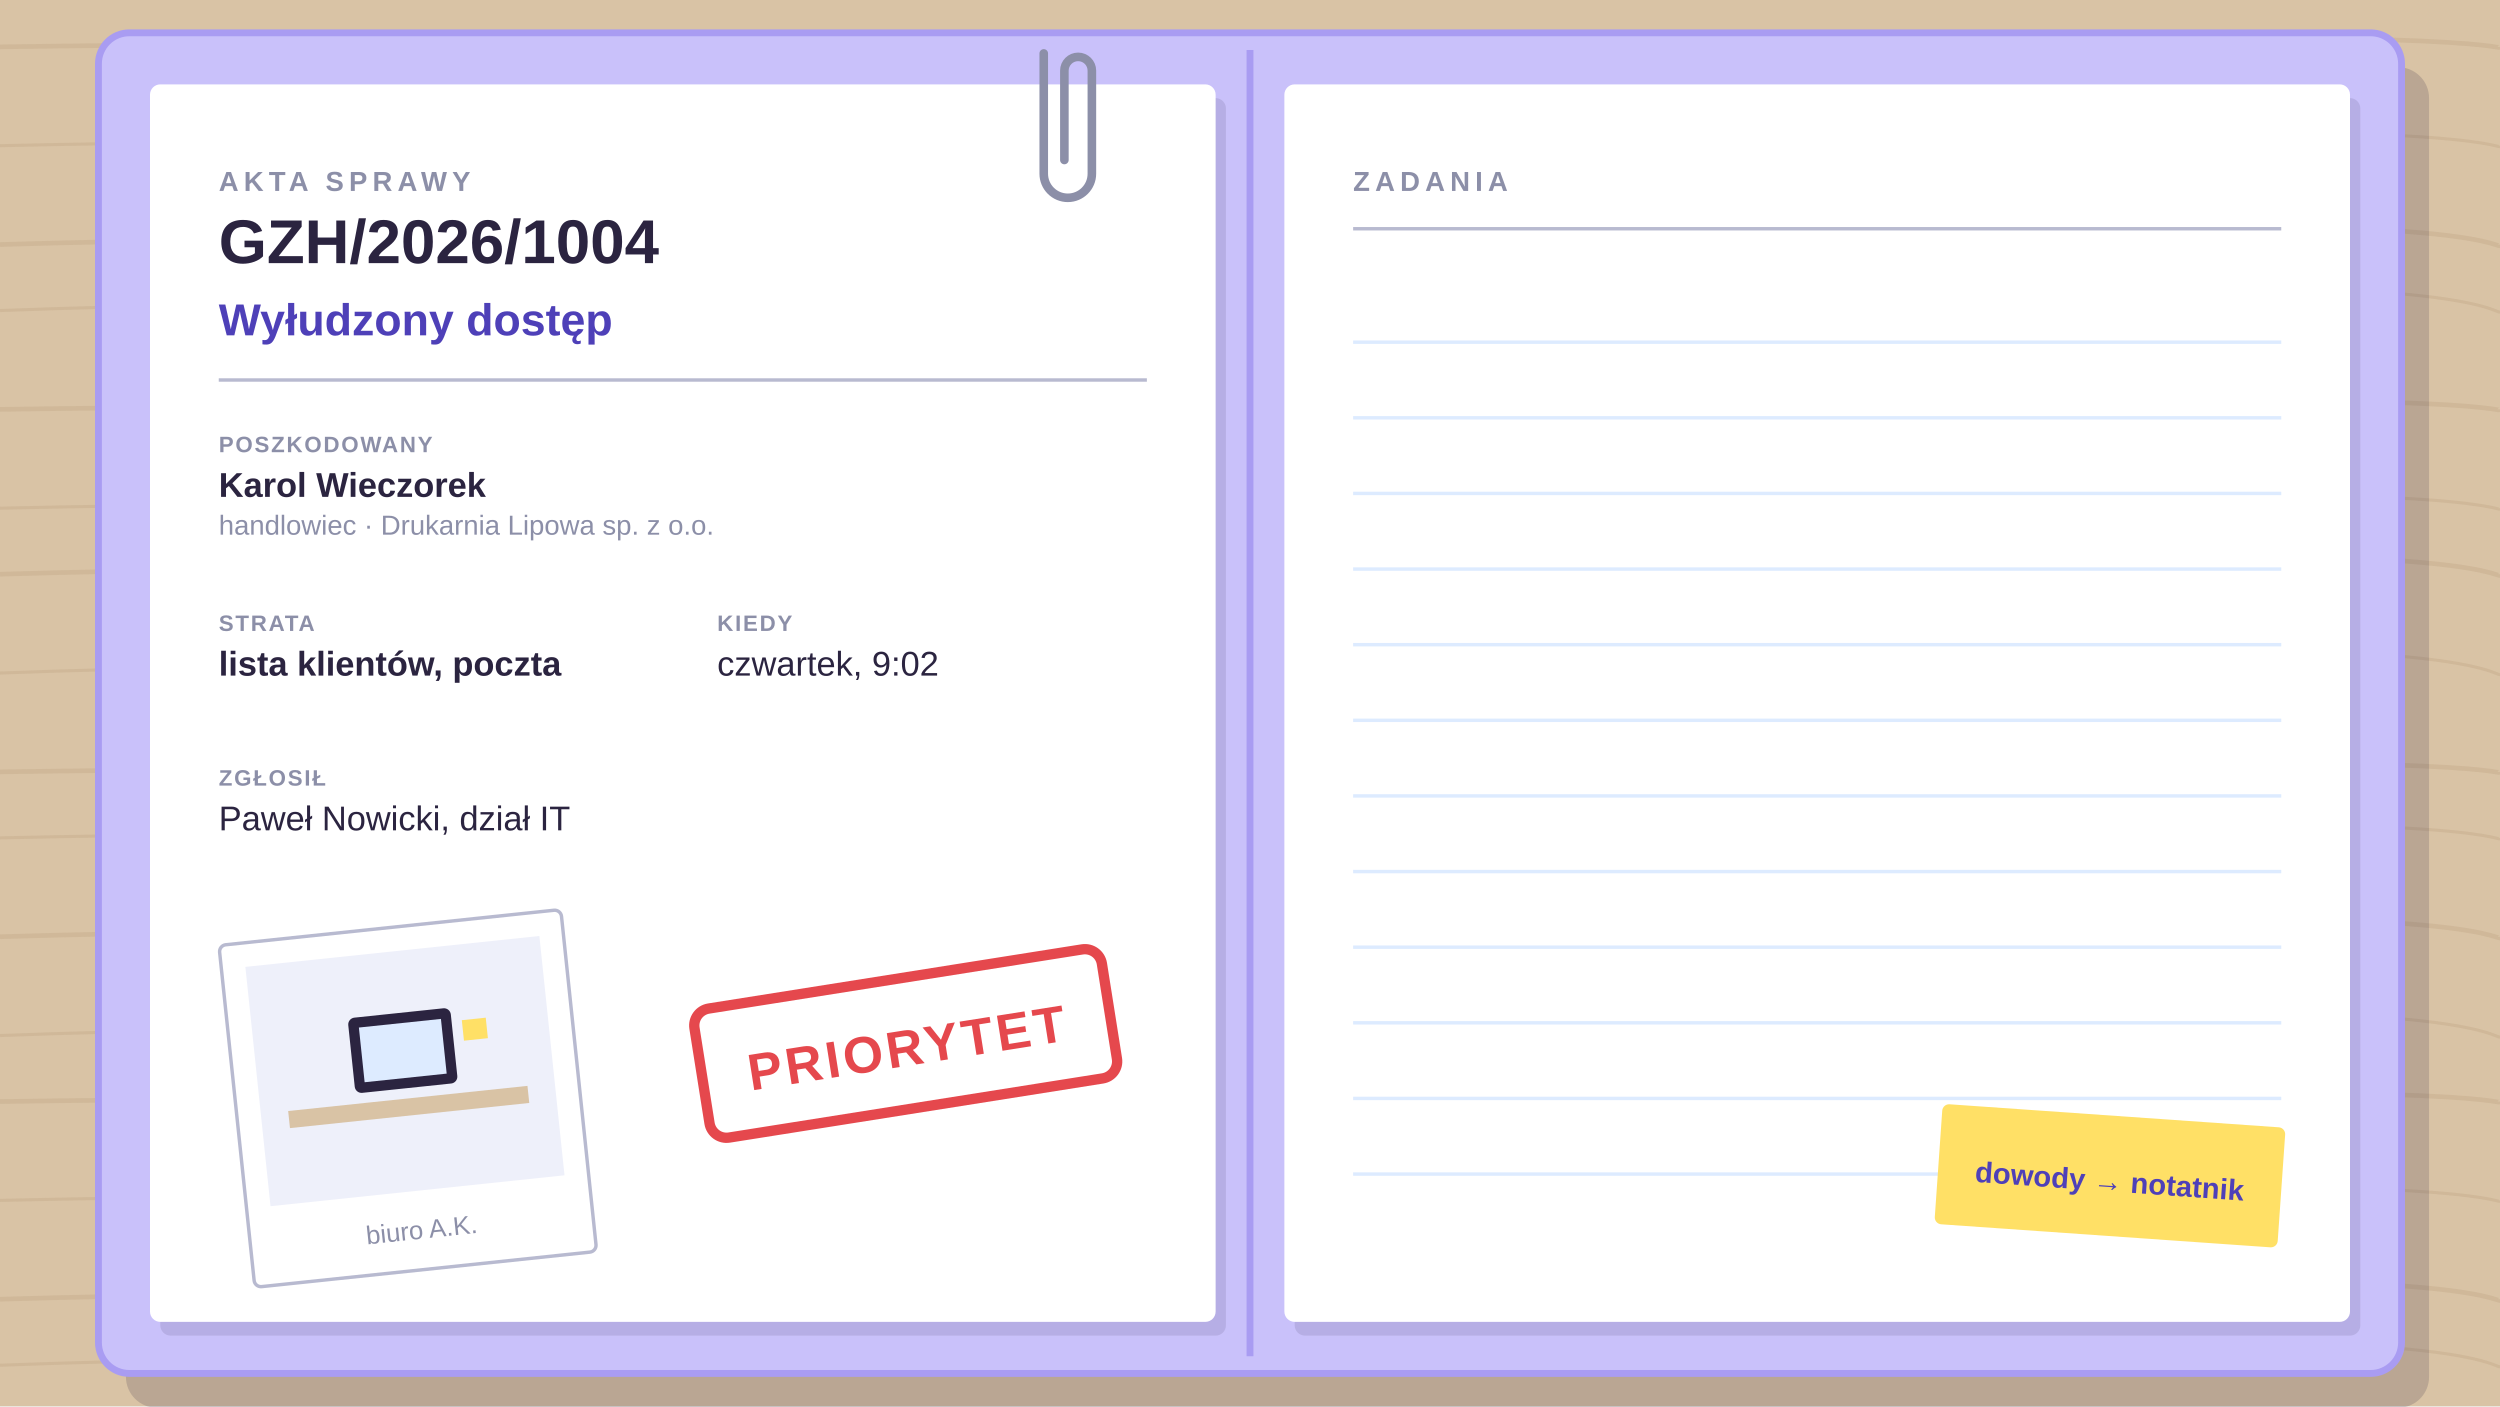
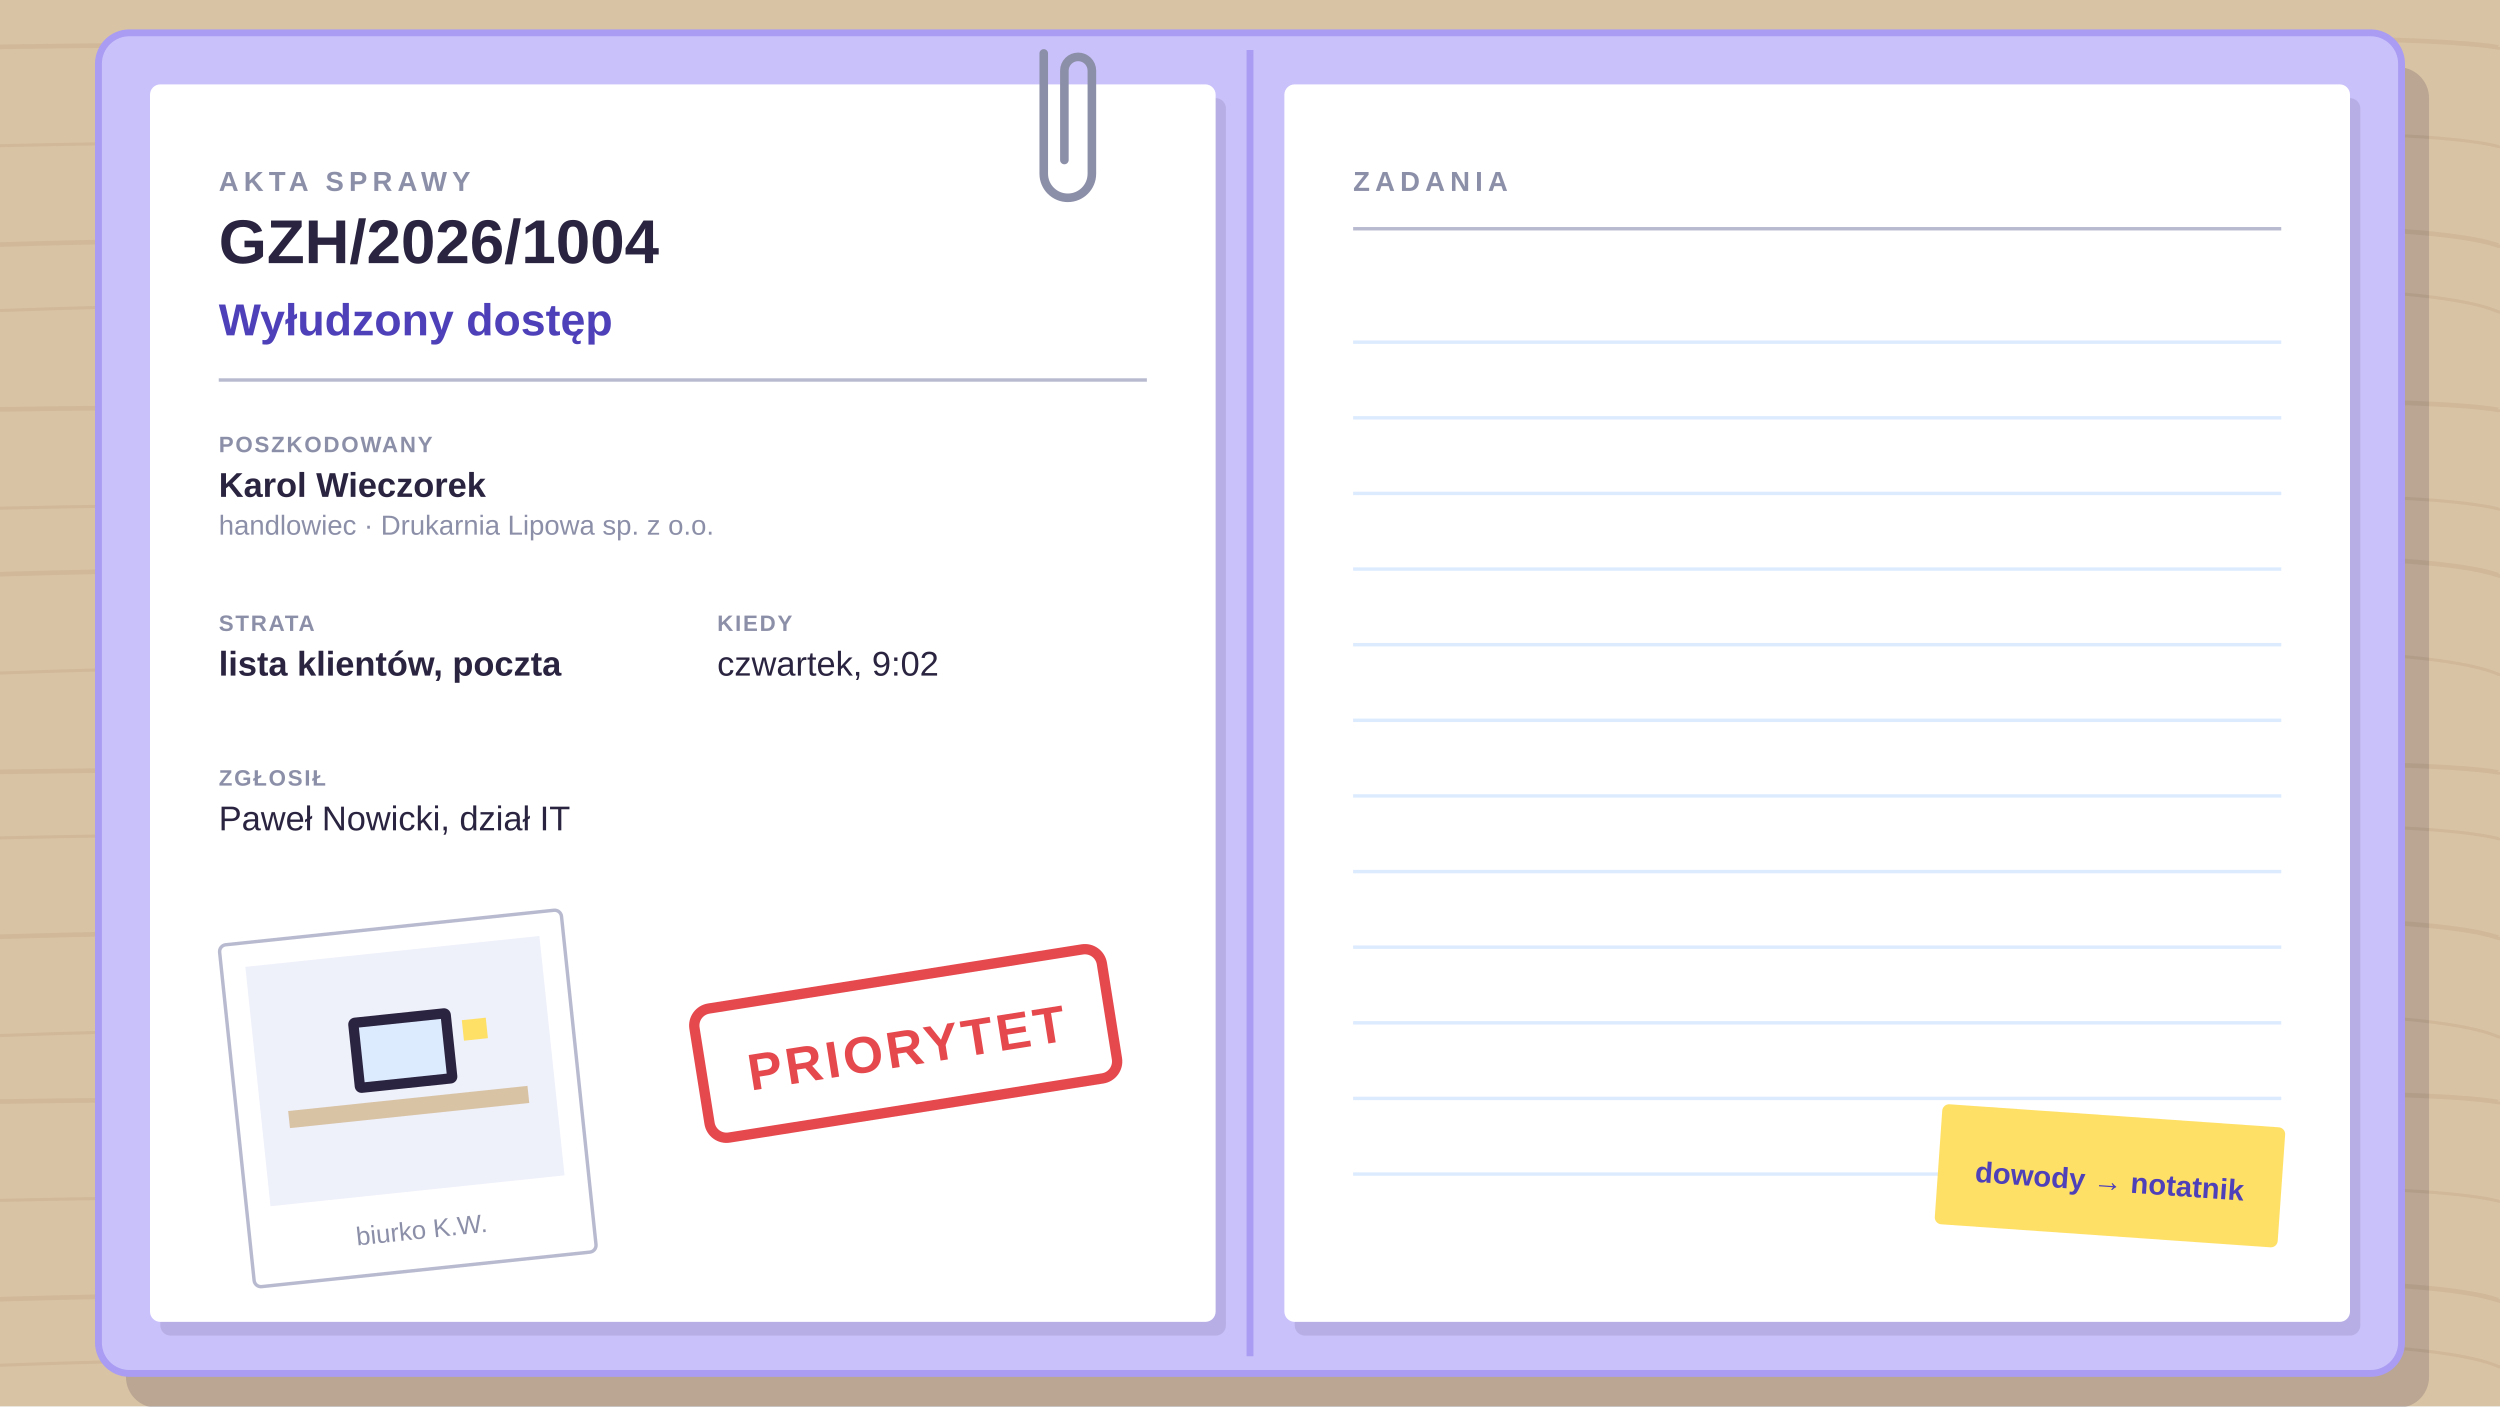
<svg xmlns="http://www.w3.org/2000/svg" id="static" viewBox="0 0 1600 900" width="1600" height="900" font-family="Arial, Helvetica, sans-serif">
  <style>
.a-blink{animation:a-blink 1.2s ease-in-out infinite}
.a-blink-slow{animation:a-blink 3s ease-in-out infinite}
.a-glow{animation:a-glow 5s ease-in-out infinite}
.a-pulse{animation:a-pulse 2.2s ease-in-out infinite}
.a-steam{animation:a-steam 2.8s ease-in-out infinite;transform-box:fill-box;transform-origin:center bottom}
.a-sway{animation:a-sway 6s ease-in-out infinite;transform-box:fill-box;transform-origin:center bottom}
.a-flutter{animation:a-flutter 4.5s ease-in-out infinite;transform-box:fill-box;transform-origin:center top}
.a-bounce{animation:a-bounce 2.6s ease-in-out infinite;transform-box:fill-box;transform-origin:center}
.a-ring{animation:a-ring 1.2s ease-in-out infinite;transform-box:fill-box;transform-origin:center}
.a-wave{animation:a-wave 1.2s ease-out infinite}
.a-grow{animation:a-grow .9s ease-in-out infinite;transform-box:fill-box;transform-origin:center}
.a-shimmer{animation:a-shimmer 3.5s ease-in-out infinite}
.d1{animation-delay:.35s}.d2{animation-delay:.7s}
@keyframes a-blink{0%,100%{opacity:1}50%{opacity:.2}}
@keyframes a-glow{0%,100%{opacity:1}50%{opacity:.65}}
@keyframes a-pulse{0%,100%{opacity:1}50%{opacity:.45}}
@keyframes a-steam{0%{opacity:0;transform:translateY(6px)}40%{opacity:.9}100%{opacity:0;transform:translateY(-10px)}}
@keyframes a-sway{0%,100%{transform:rotate(0)}50%{transform:rotate(1.6deg)}}
@keyframes a-flutter{0%,100%{transform:rotate(0)}50%{transform:rotate(-1.4deg)}}
@keyframes a-bounce{0%,70%,100%{transform:scale(1)}80%{transform:scale(1.18)}90%{transform:scale(.95)}}
@keyframes a-ring{0%,100%{transform:rotate(0)}10%{transform:rotate(-2.5deg)}20%{transform:rotate(2.5deg)}30%{transform:rotate(-2.5deg)}40%{transform:rotate(0)}}
@keyframes a-wave{0%{opacity:0}30%{opacity:1}100%{opacity:0}}
@keyframes a-grow{0%,100%{transform:scale(1)}50%{transform:scale(1.12)}}
@keyframes a-shimmer{0%,100%{opacity:.55}50%{opacity:1}}
@media (prefers-reduced-motion: reduce){*{animation:none!important}}
#static:target *{animation:none!important}
</style>
  <rect width="1600" height="900" fill="#D9C3A5" />
  <g id="item-sloje" transform="translate(0 0) scale(1)">
    <path d="M0 30 C 400 24, 800 36, 1200 27 S 1600 33, 1600 30" fill="none" stroke="#B89C7A" stroke-width="3" opacity="0.28" />
    <path d="M0 93.25 C 400 84.25, 800 102.25, 1200 88.75 S 1600 97.75, 1600 93.25" fill="none" stroke="#B89C7A" stroke-width="2" opacity="0.28" />
    <path d="M0 156.5 C 400 144.5, 800 168.5, 1200 150.5 S 1600 162.5, 1600 156.5" fill="none" stroke="#B89C7A" stroke-width="3" opacity="0.28" />
    <path d="M0 198.75 C 400 183.75, 800 213.75, 1200 191.25 S 1600 206.25, 1600 198.75" fill="none" stroke="#B89C7A" stroke-width="2" opacity="0.28" />
    <path d="M0 262 C 400 256, 800 268, 1200 259 S 1600 265, 1600 262" fill="none" stroke="#B89C7A" stroke-width="3" opacity="0.28" />
    <path d="M0 325.25 C 400 316.25, 800 334.25, 1200 320.75 S 1600 329.75, 1600 325.25" fill="none" stroke="#B89C7A" stroke-width="2" opacity="0.28" />
    <path d="M0 367.5 C 400 355.5, 800 379.5, 1200 361.5 S 1600 373.5, 1600 367.5" fill="none" stroke="#B89C7A" stroke-width="3" opacity="0.28" />
    <path d="M0 430.75 C 400 415.75, 800 445.75, 1200 423.25 S 1600 438.25, 1600 430.75" fill="none" stroke="#B89C7A" stroke-width="2" opacity="0.28" />
    <path d="M0 494 C 400 488, 800 500, 1200 491 S 1600 497, 1600 494" fill="none" stroke="#B89C7A" stroke-width="3" opacity="0.28" />
    <path d="M0 536.25 C 400 527.25, 800 545.25, 1200 531.75 S 1600 540.75, 1600 536.25" fill="none" stroke="#B89C7A" stroke-width="2" opacity="0.28" />
    <path d="M0 599.5 C 400 587.5, 800 611.5, 1200 593.5 S 1600 605.5, 1600 599.5" fill="none" stroke="#B89C7A" stroke-width="3" opacity="0.28" />
    <path d="M0 662.75 C 400 647.75, 800 677.75, 1200 655.25 S 1600 670.25, 1600 662.75" fill="none" stroke="#B89C7A" stroke-width="2" opacity="0.28" />
    <path d="M0 705 C 400 699, 800 711, 1200 702 S 1600 708, 1600 705" fill="none" stroke="#B89C7A" stroke-width="3" opacity="0.28" />
    <path d="M0 768.25 C 400 759.25, 800 777.25, 1200 763.75 S 1600 772.75, 1600 768.25" fill="none" stroke="#B89C7A" stroke-width="2" opacity="0.28" />
    <path d="M0 831.5 C 400 819.5, 800 843.5, 1200 825.5 S 1600 837.5, 1600 831.5" fill="none" stroke="#B89C7A" stroke-width="3" opacity="0.28" />
    <path d="M0 873.75 C 400 858.75, 800 888.75, 1200 866.25 S 1600 881.25, 1600 873.75" fill="none" stroke="#B89C7A" stroke-width="2" opacity="0.28" />
    <ellipse cx="1152" cy="270" rx="46" ry="14" fill="none" stroke="#B89C7A" stroke-width="3" opacity="0.3" />
    <ellipse cx="1152" cy="270" rx="24" ry="6" fill="none" stroke="#B89C7A" stroke-width="2" opacity="0.3" />
  </g>
  <g id="item-akta" transform="translate(63 21) scale(1.1)">
    <rect x="16" y="20" width="1340" height="780" rx="18" fill="#2B2440" opacity="0.18" />
    <rect width="1340" height="780" rx="18" fill="#C9C1FA" stroke="#A99CF2" stroke-width="4" />
    <line x1="670" y1="10" x2="670" y2="770" stroke="#A99CF2" stroke-width="4" />
    <rect x="36" y="38" width="620" height="720" rx="6" fill="#2B2440" opacity="0.12" />
    <rect x="30" y="30" width="620" height="720" rx="6" fill="#FFFFFF" />
    <text x="70" y="92" font-size="16" fill="#8C8FA8" font-weight="bold" letter-spacing="3">AKTA SPRAWY</text>
    <text x="70" y="134" font-size="36" fill="#2B2440" font-weight="bold">GZH/2026/1004</text>
    <text x="70" y="176" font-size="26" fill="#4E40B8" font-weight="bold">Wyłudzony dostęp</text>
    <line x1="70" y1="202" x2="610" y2="202" stroke="#B8BAD0" stroke-width="2" />
    <text x="70" y="244" font-size="13" fill="#8C8FA8" font-weight="bold" letter-spacing="1">POSZKODOWANY</text>
    <text x="70" y="270" font-size="20" fill="#2B2440" font-weight="bold">Karol Wieczorek</text>
    <text x="70" y="292" font-size="16" fill="#8C8FA8">handlowiec · Drukarnia Lipowa sp. z o.o.</text>
    <text x="70" y="348" font-size="13" fill="#8C8FA8" font-weight="bold" letter-spacing="1">STRATA</text>
    <text x="70" y="374" font-size="20" fill="#2B2440" font-weight="bold">lista klientów, poczta</text>
    <text x="360" y="348" font-size="13" fill="#8C8FA8" font-weight="bold" letter-spacing="1">KIEDY</text>
    <text x="360" y="374" font-size="20" fill="#2B2440">czwartek, 9:02</text>
    <text x="70" y="438" font-size="13" fill="#8C8FA8" font-weight="bold" letter-spacing="1">ZGŁOSIŁ</text>
    <text x="70" y="464" font-size="20" fill="#2B2440">Paweł Nowicki, dział IT</text>
    <g transform="rotate(-9 470 590)">
      <rect x="350" y="550" width="240" height="76" rx="10" fill="none" stroke="#E5484D" stroke-width="6" />
      <text x="470" y="601" font-size="30" fill="#E5484D" font-weight="bold" text-anchor="middle" letter-spacing="2">PRIORYTET</text>
    </g>
    <g transform="rotate(-6 180 620)">
      <rect x="80" y="520" width="200" height="200" rx="4" fill="#FFFFFF" stroke="#B8BAD0" stroke-width="2" />
      <rect x="94" y="534" width="172" height="140" fill="#EEF0FA" />
      <rect x="110" y="620" width="140" height="10" fill="#D9C3A5" />
      <rect x="150" y="570" width="60" height="44" rx="4" fill="#2B2440" />
      <rect x="156" y="576" width="48" height="32" fill="#DDEBFF" />
      <rect x="216" y="578" width="14" height="12" fill="#FFE066" />
-       <text x="180" y="702" font-size="15" fill="#8C8FA8" text-anchor="middle">biuro A.K.</text>
+       <text x="180" y="702" font-size="15" fill="#8C8FA8" text-anchor="middle">biurko K.W.</text>
    </g>
    <path d="M550 12 v70 a14 14 0 0 0 28 0 v-60 a8 8 0 0 0 -16 0 v52" fill="none" stroke="#8C8FA8" stroke-width="5" stroke-linecap="round" />
    <rect x="696" y="38" width="620" height="720" rx="6" fill="#2B2440" opacity="0.12" />
    <rect x="690" y="30" width="620" height="720" rx="6" fill="#FFFFFF" />
    <text x="730" y="92" font-size="16" fill="#8C8FA8" font-weight="bold" letter-spacing="3">ZADANIA</text>
    <line x1="730" y1="114" x2="1270" y2="114" stroke="#B8BAD0" stroke-width="2" />
    <line x1="730" y1="180" x2="1270" y2="180" stroke="#DDEBFF" stroke-width="2" />
    <line x1="730" y1="224" x2="1270" y2="224" stroke="#DDEBFF" stroke-width="2" />
    <line x1="730" y1="268" x2="1270" y2="268" stroke="#DDEBFF" stroke-width="2" />
    <line x1="730" y1="312" x2="1270" y2="312" stroke="#DDEBFF" stroke-width="2" />
    <line x1="730" y1="356" x2="1270" y2="356" stroke="#DDEBFF" stroke-width="2" />
    <line x1="730" y1="400" x2="1270" y2="400" stroke="#DDEBFF" stroke-width="2" />
    <line x1="730" y1="444" x2="1270" y2="444" stroke="#DDEBFF" stroke-width="2" />
    <line x1="730" y1="488" x2="1270" y2="488" stroke="#DDEBFF" stroke-width="2" />
    <line x1="730" y1="532" x2="1270" y2="532" stroke="#DDEBFF" stroke-width="2" />
    <line x1="730" y1="576" x2="1270" y2="576" stroke="#DDEBFF" stroke-width="2" />
    <line x1="730" y1="620" x2="1270" y2="620" stroke="#DDEBFF" stroke-width="2" />
    <line x1="730" y1="664" x2="1270" y2="664" stroke="#DDEBFF" stroke-width="2" />
    <g transform="rotate(4 1170 670)">
      <rect x="1070" y="630" width="200" height="70" rx="4" fill="#FFE066" />
      <text x="1170" y="674" font-size="17" fill="#4E40B8" font-weight="bold" text-anchor="middle">dowody → notatnik</text>
    </g>
  </g>
</svg>
